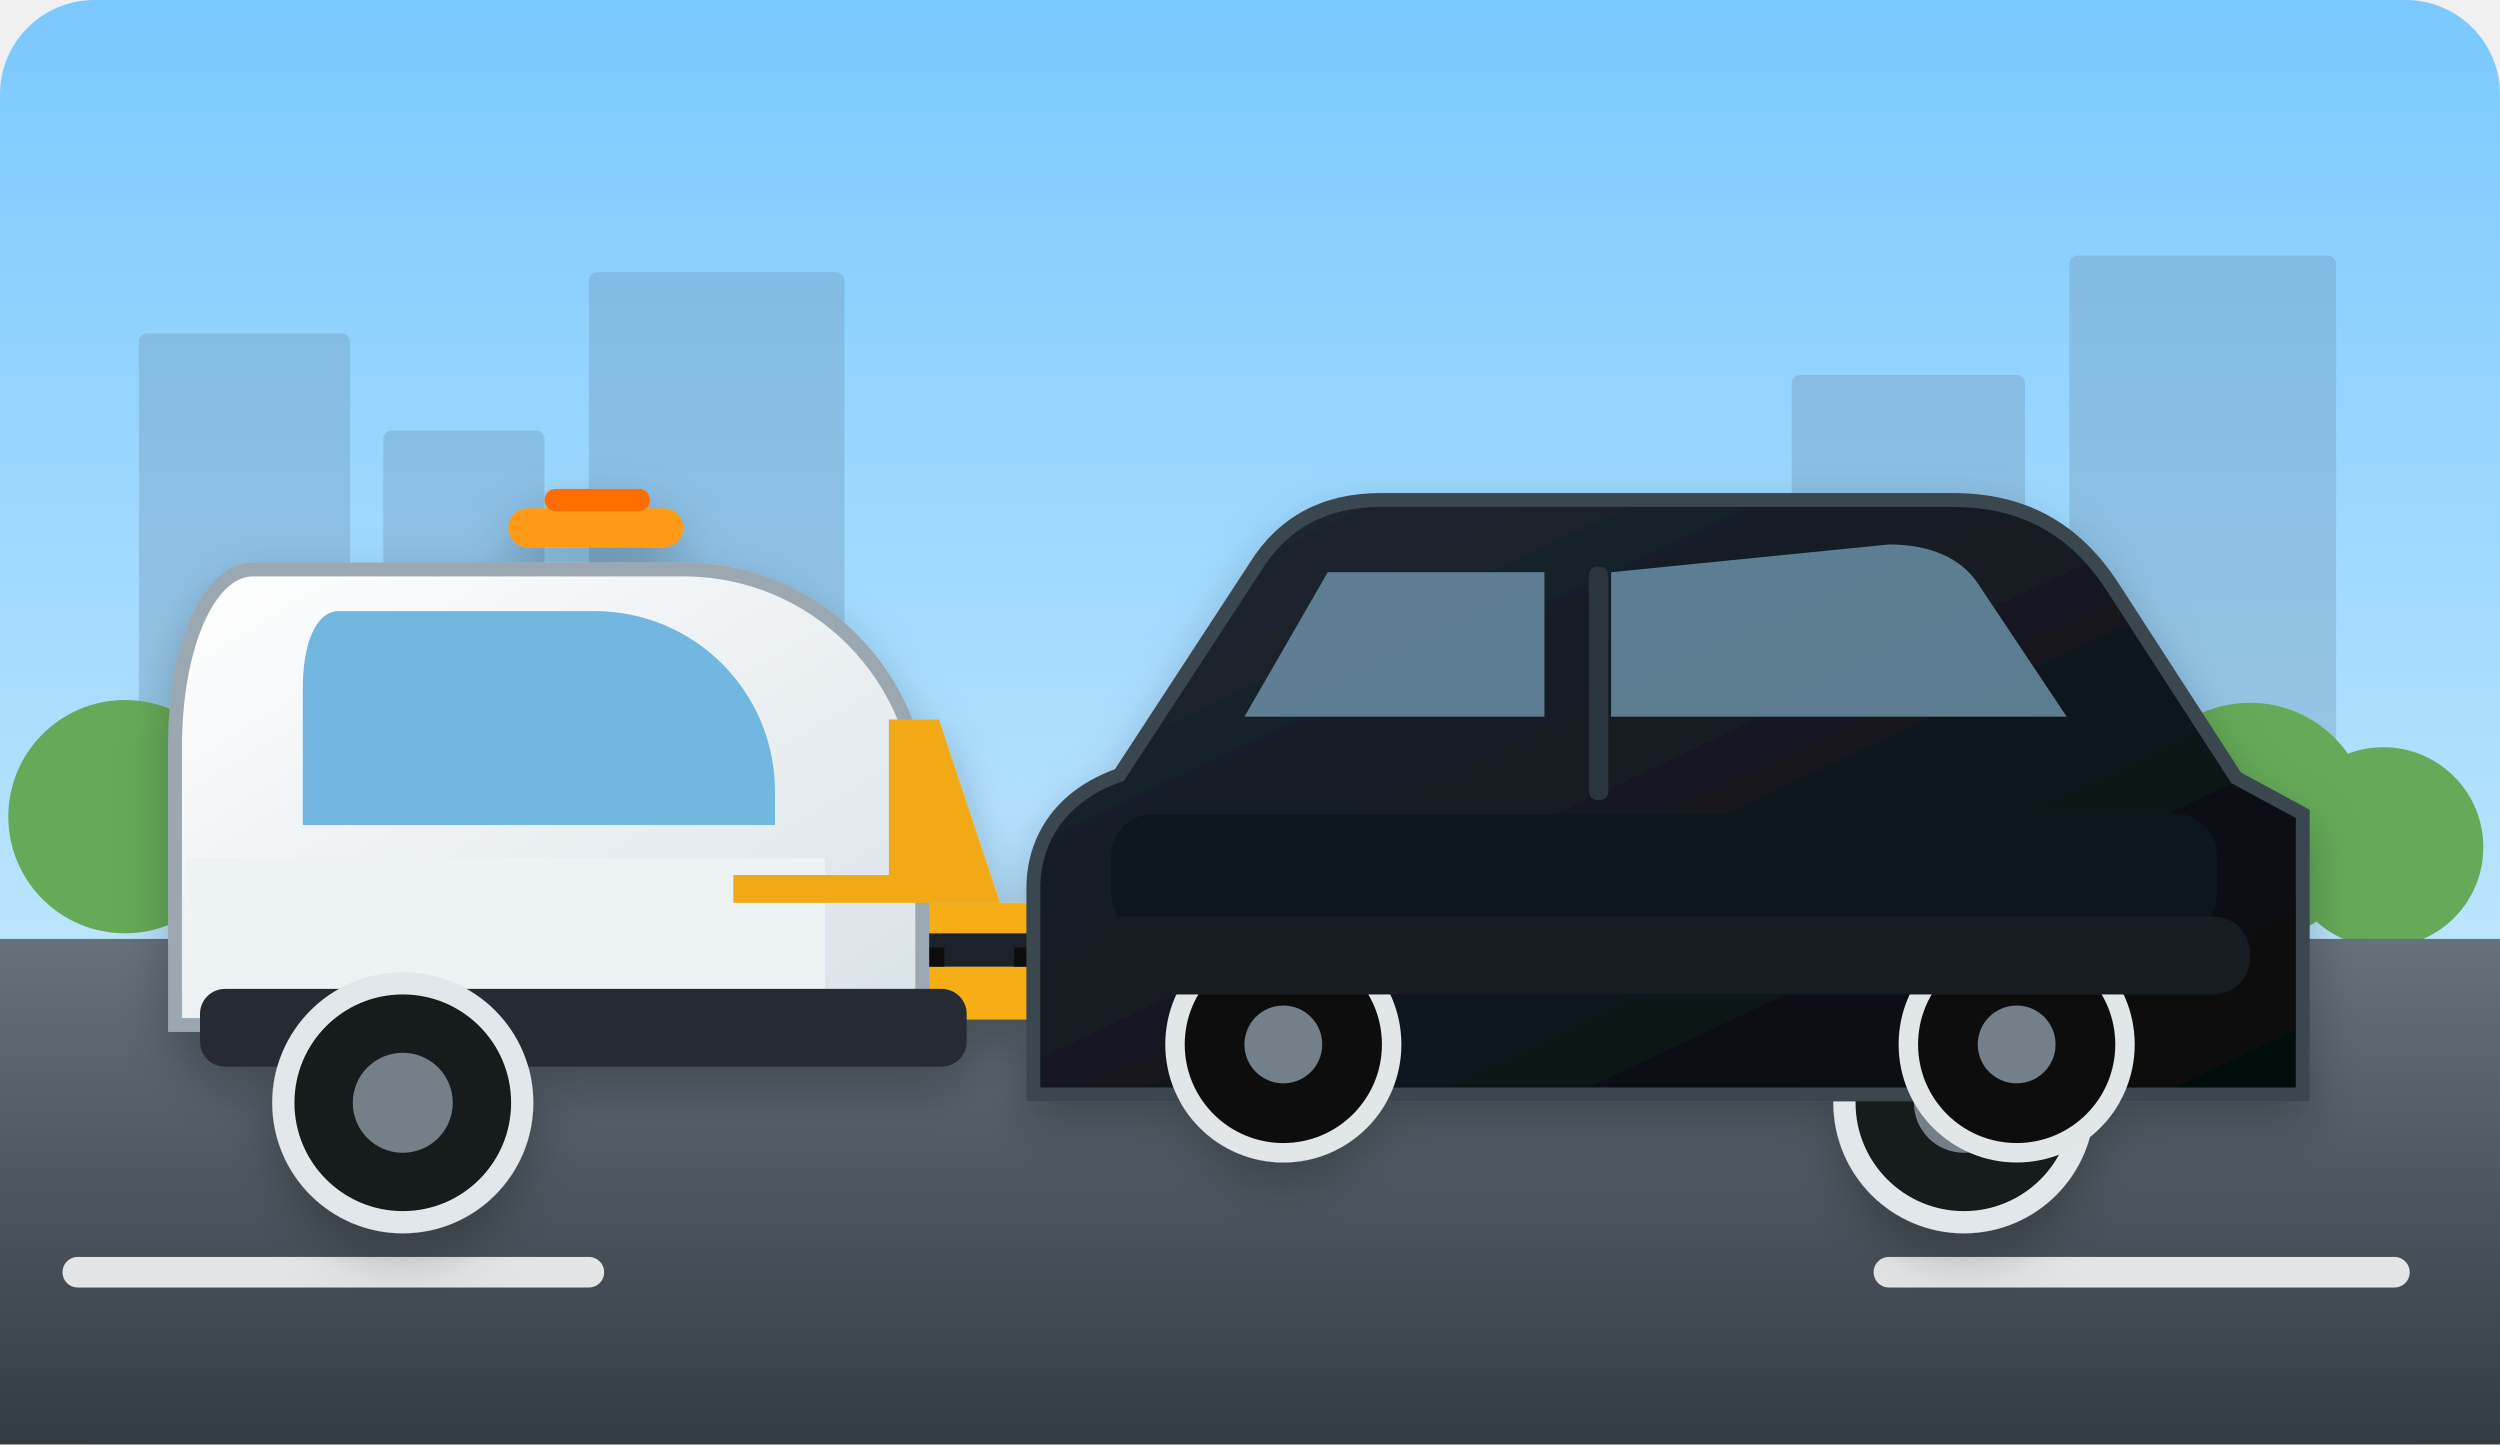
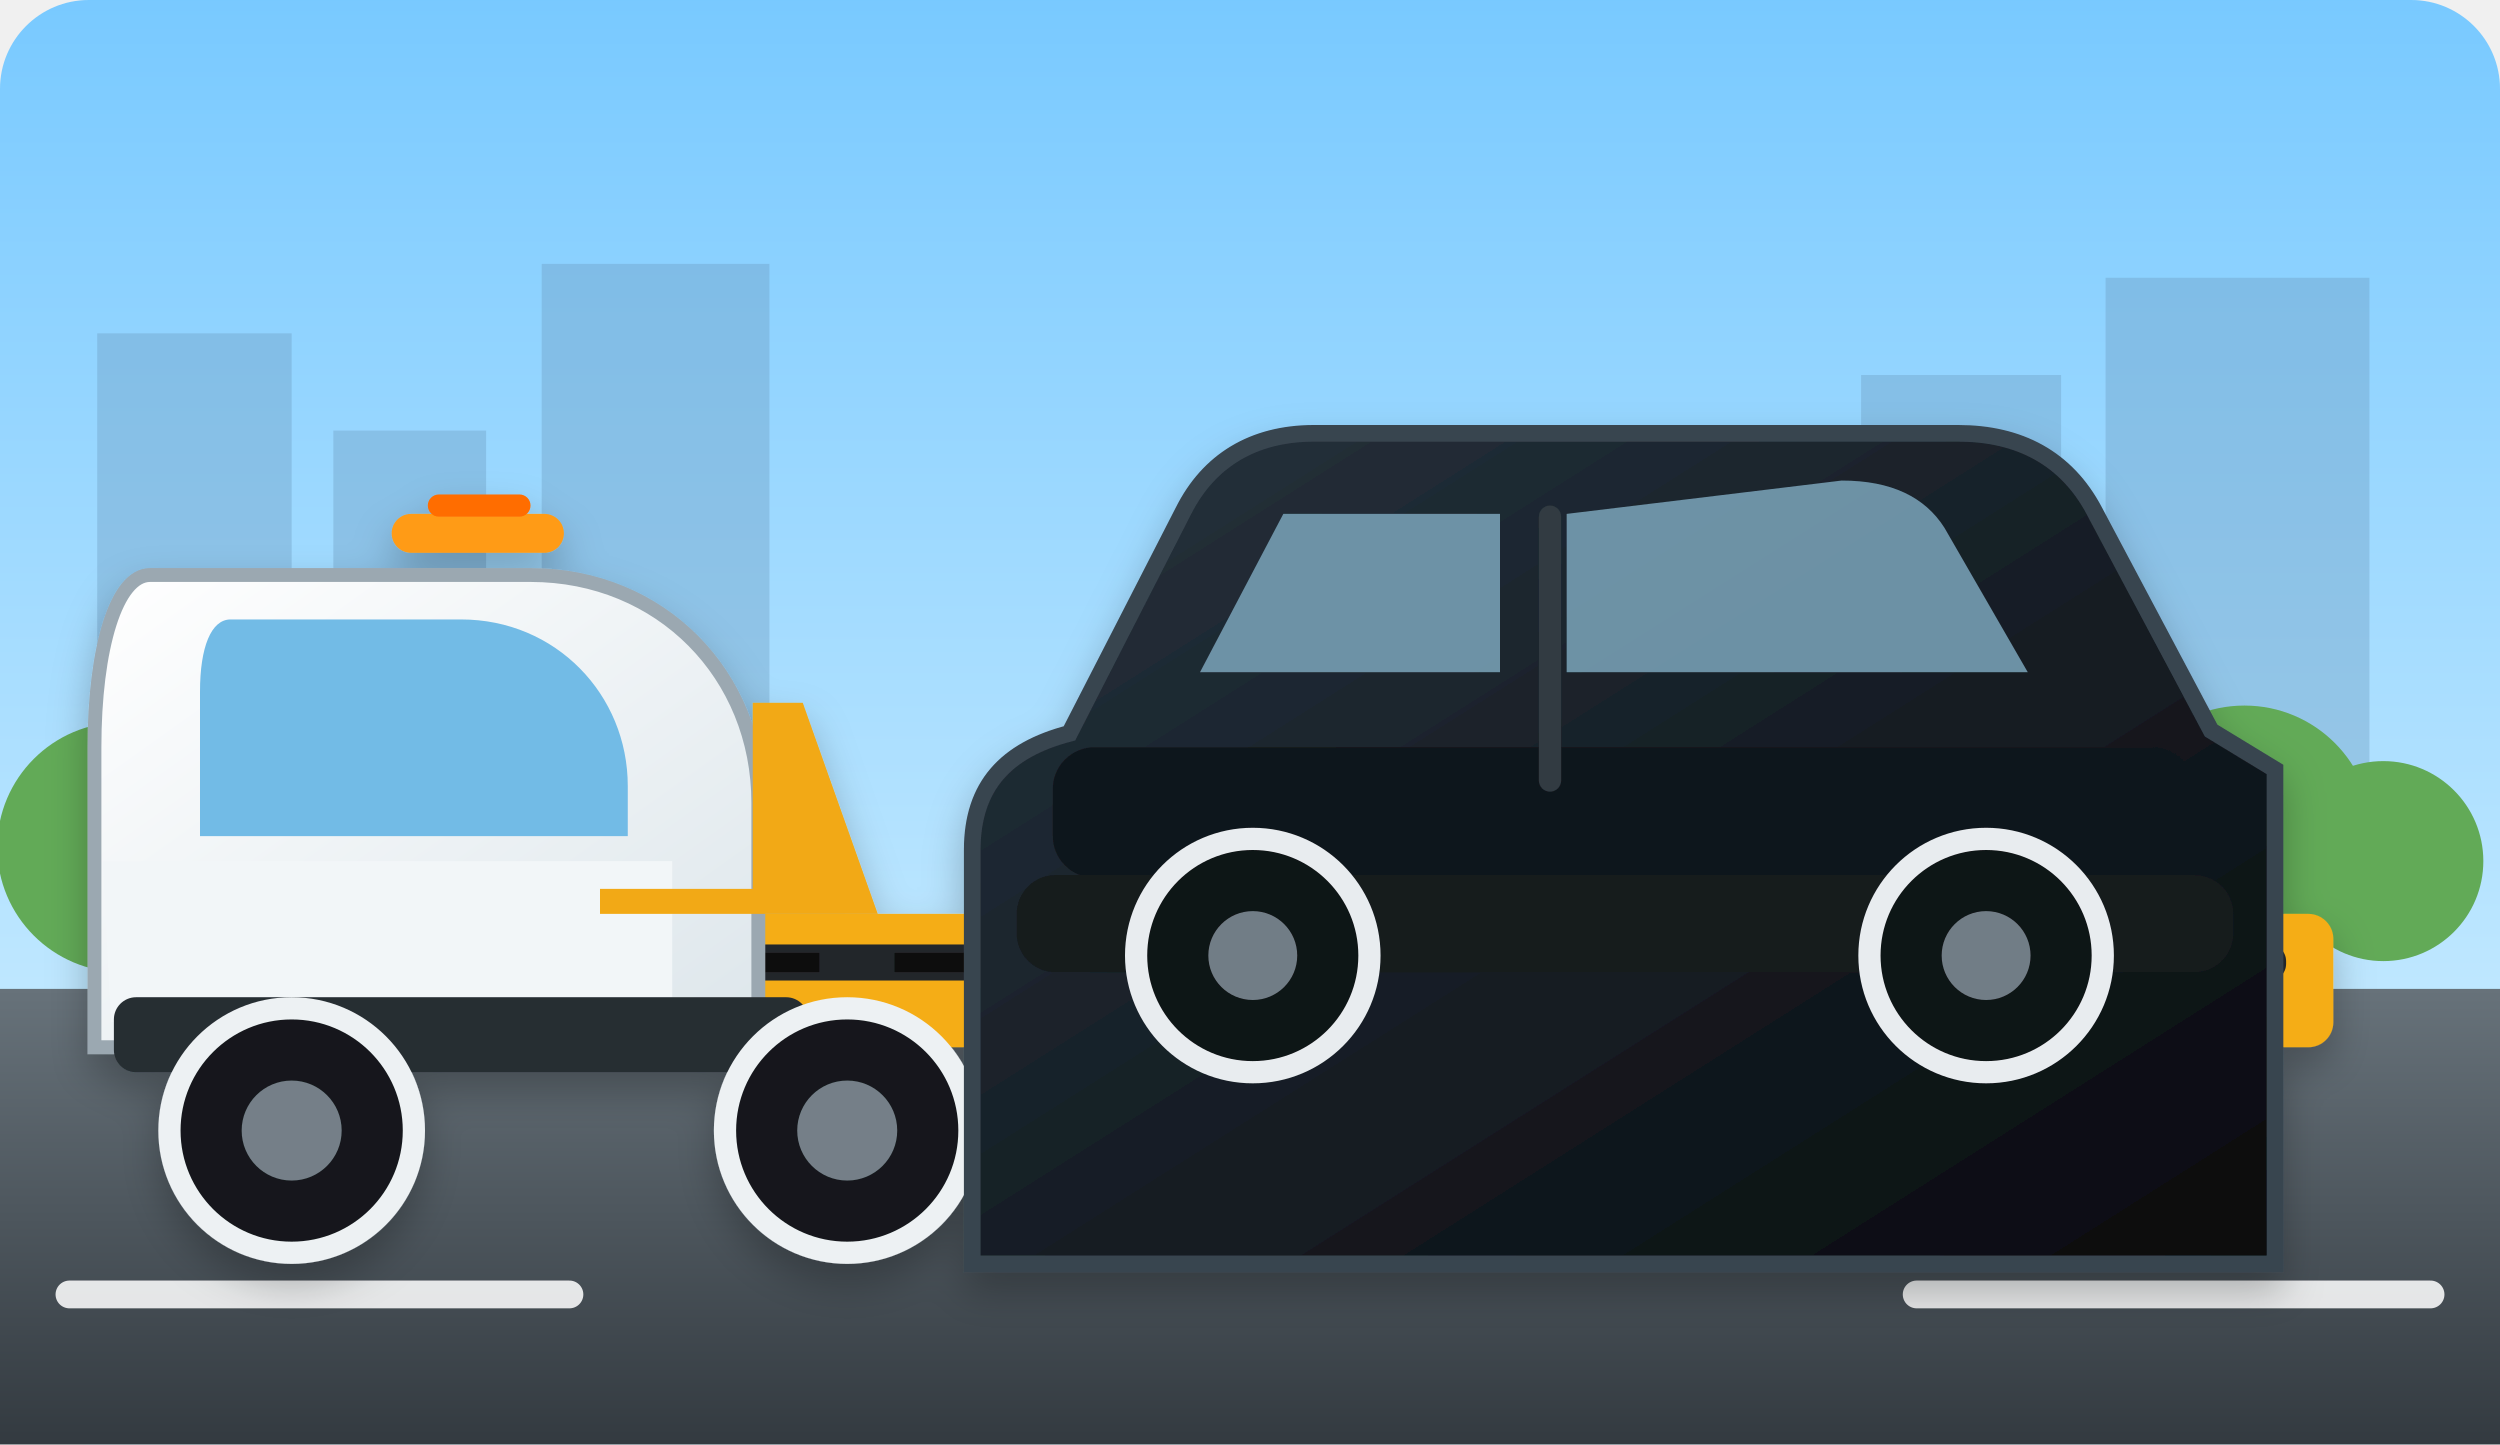
- <svg xmlns="http://www.w3.org/2000/svg" viewBox="0 0 900 520" role="img" aria-label="Бүтэн ачигч машин дээр хар SUV бүтнээр ачсан тод зураг">
+ <svg xmlns="http://www.w3.org/2000/svg" viewBox="0 0 900 520" role="img" aria-label="Бүтэн ачигч дээр хар дөрвөлжин SUV бүтнээр ачсан хажуугийн тод зураг">
  <defs>
    <linearGradient id="sky" x1="0" y1="0" x2="0" y2="1">
-       <stop stop-color="#79c8ff" />
-       <stop offset="1" stop-color="#dff4ff" />
+       <stop stop-color="#78c9ff" />
+       <stop offset="1" stop-color="#dff5ff" />
    </linearGradient>
    <linearGradient id="road" x1="0" y1="0" x2="0" y2="1">
-       <stop stop-color="#65717b" />
-       <stop offset="1" stop-color="#343b42" />
+       <stop stop-color="#67727a" />
+       <stop offset="1" stop-color="#333a40" />
    </linearGradient>
    <linearGradient id="cab" x1="0" y1="0" x2="1" y2="1">
-       <stop stop-color="#ffffff" />
-       <stop offset="1" stop-color="#d9e2e8" />
+       <stop stop-color="#fff" />
+       <stop offset="1" stop-color="#dde6eb" />
    </linearGradient>
    <linearGradient id="suv" x1="0" y1="0" x2="1" y2="1">
-       <stop stop-color="#202935" />
-       <stop offset="1" stop-color="#05080b" />
+       <stop stop-color="#26333e" />
+       <stop offset="1" stop-color="#070a0d" />
    </linearGradient>
    <filter id="shadow">
-       <feDropShadow dx="0" dy="8" stdDeviation="9" flood-opacity=".25" />
+       <feDropShadow dx="0" dy="7" stdDeviation="7" flood-opacity=".25" />
    </filter>
  </defs>
-   <rect width="900" height="520" rx="34" fill="url(#sky)" />
-   <g opacity=".38" fill="#7199b7">
-     <rect x="50" y="120" width="76" height="190" rx="3" />
-     <rect x="138" y="155" width="58" height="155" rx="3" />
-     <rect x="212" y="98" width="92" height="212" rx="3" />
-     <rect x="645" y="135" width="84" height="175" rx="3" />
-     <rect x="745" y="92" width="96" height="218" rx="3" />
+   <rect width="900" height="520" rx="32" fill="url(#sky)" />
+   <g opacity=".38" fill="#6d9bc0">
+     <rect x="35" y="120" width="70" height="190" />
+     <rect x="120" y="155" width="55" height="155" />
+     <rect x="195" y="95" width="82" height="215" />
+     <rect x="670" y="135" width="72" height="175" />
+     <rect x="758" y="100" width="95" height="210" />
  </g>
-   <g fill="#65aa58">
-     <circle cx="45" cy="294" r="42" />
-     <circle cx="92" cy="302" r="38" />
-     <circle cx="810" cy="296" r="43" />
-     <circle cx="858" cy="305" r="36" />
+   <g fill="#62aa57">
+     <circle cx="44" cy="305" r="45" />
+     <circle cx="91" cy="308" r="38" />
+     <circle cx="808" cy="300" r="46" />
+     <circle cx="858" cy="310" r="36" />
  </g>
-   <rect y="338" width="900" height="182" fill="url(#road)" />
-   <path d="M28 458H212M680 458H862" stroke="#fff" stroke-width="11" stroke-linecap="round" opacity=".85" />
+   <rect y="356" width="900" height="164" fill="url(#road)" />
+   <path d="M25 466H205M690 466H875" stroke="#fff" stroke-width="10" stroke-linecap="round" opacity=".86" />
  <g filter="url(#shadow)">
-     <rect x="259" y="325" width="543" height="42" rx="8" fill="#f6ad16" />
-     <rect x="274" y="336" width="511" height="12" rx="6" fill="#1f2429" />
+     <rect x="215" y="329" width="625" height="48" rx="9" fill="#f5ad16" />
+     <rect x="230" y="340" width="593" height="13" rx="6" fill="#24282c" />
    <g fill="#111">
-       <rect x="298" y="341" width="42" height="7" />
-       <rect x="365" y="341" width="42" height="7" />
-       <rect x="432" y="341" width="42" height="7" />
-       <rect x="499" y="341" width="42" height="7" />
-       <rect x="566" y="341" width="42" height="7" />
-       <rect x="633" y="341" width="42" height="7" />
-       <rect x="700" y="341" width="42" height="7" />
+       <rect x="255" y="343" width="40" height="7" />
+       <rect x="322" y="343" width="40" height="7" />
+       <rect x="389" y="343" width="40" height="7" />
+       <rect x="456" y="343" width="40" height="7" />
+       <rect x="523" y="343" width="40" height="7" />
+       <rect x="590" y="343" width="40" height="7" />
+       <rect x="657" y="343" width="40" height="7" />
+       <rect x="724" y="343" width="40" height="7" />
    </g>
-     <path d="M91 205h155c48 0 86 39 86 86v78H63V269c0-36 12-64 28-64Z" fill="url(#cab)" stroke="#9ba8b1" stroke-width="5" />
-     <path d="M122 220h92c36 0 65 29 65 65v12H109v-49c0-17 5-28 13-28Z" fill="#72b7df" />
-     <path d="M67 309h230v54H72Z" fill="#edf2f5" />
-     <rect x="72" y="356" width="276" height="28" rx="9" fill="#252c32" />
-     <rect x="183" y="183" width="63" height="14" rx="7" fill="#ff9a16" />
-     <rect x="196" y="176" width="38" height="8" rx="4" fill="#ff6d00" />
-     <path d="M264 315h56v-56h18l22 66h-96Z" fill="#f1aa14" />
-     <g fill="#171b1f" stroke="#e1e7ea" stroke-width="8">
-       <circle cx="145" cy="397" r="43" />
-       <circle cx="707" cy="397" r="43" />
+     <path d="M54 207h137c47 0 82 36 82 82v88H34V269c0-36 8-62 20-62Z" fill="url(#cab)" stroke="#9ba8b1" stroke-width="5" />
+     <path d="M83 223h83c34 0 60 27 60 60v18H72v-52c0-16 4-26 11-26Z" fill="#72bbe6" />
+     <path d="M37 310h205v58H40Z" fill="#f2f6f8" />
+     <rect x="41" y="359" width="250" height="27" rx="8" fill="#282e33" />
+     <rect x="141" y="185" width="62" height="14" rx="7" fill="#ff9b16" />
+     <rect x="154" y="178" width="37" height="8" rx="4" fill="#ff6d00" />
+     <path d="M216 320h55v-67h18l27 76H216Z" fill="#f2a914" />
+     <g fill="#15191c" stroke="#edf1f3" stroke-width="8">
+       <circle cx="105" cy="407" r="44" />
+       <circle cx="305" cy="407" r="44" />
    </g>
    <g fill="#747f88">
-       <circle cx="145" cy="397" r="18" />
-       <circle cx="707" cy="397" r="18" />
+       <circle cx="105" cy="407" r="18" />
+       <circle cx="305" cy="407" r="18" />
    </g>
-     <g transform="translate(372 164)">
-       <path d="M31 115 80 40c10-16 25-24 45-24h206c25 0 44 10 58 32l44 68 24 13v101H0v-74c0-19 11-34 31-41Z" fill="url(#suv)" stroke="#3b4650" stroke-width="5" />
-       <path d="M106 42 76 94h108V42h-78Zm102 0v52h164l-32-48c-6-9-17-14-32-14Z" fill="#6d93aa" opacity=".82" />
-       <rect x="28" y="129" width="398" height="44" rx="15" fill="#10161c" />
-       <rect x="200" y="40" width="7" height="84" rx="3" fill="#2a343d" />
-       <circle cx="90" cy="212" r="39" fill="#111" stroke="#e1e6e8" stroke-width="7" />
-       <circle cx="354" cy="212" r="39" fill="#111" stroke="#e1e6e8" stroke-width="7" />
-       <circle cx="90" cy="212" r="14" fill="#737f89" />
-       <circle cx="354" cy="212" r="14" fill="#737f89" />
-       <rect x="18" y="166" width="420" height="28" rx="13" fill="#151b20" />
+     <g transform="translate(350 137)">
+       <path d="M35 127 76 47c9-18 25-28 47-28h232c22 0 39 9 49 28l42 79 23 14v178H0V169c0-23 12-36 35-42Z" fill="url(#suv)" stroke="#394550" stroke-width="6" />
+       <path d="M112 48 82 105h108V48h-78Zm102 0v57h166l-30-52c-7-11-19-17-37-17Z" fill="#769db3" opacity=".9" />
+       <rect x="29" y="132" width="411" height="47" rx="15" fill="#11171c" />
+       <rect x="204" y="45" width="8" height="103" rx="4" fill="#303b43" />
+       <rect x="16" y="178" width="438" height="35" rx="14" fill="#151a1e" />
+       <g fill="#101315" stroke="#e8ecef" stroke-width="8">
+         <circle cx="101" cy="207" r="42" />
+         <circle cx="365" cy="207" r="42" />
+       </g>
+       <g fill="#717d86">
+         <circle cx="101" cy="207" r="16" />
+         <circle cx="365" cy="207" r="16" />
+       </g>
    </g>
  </g>
</svg>
